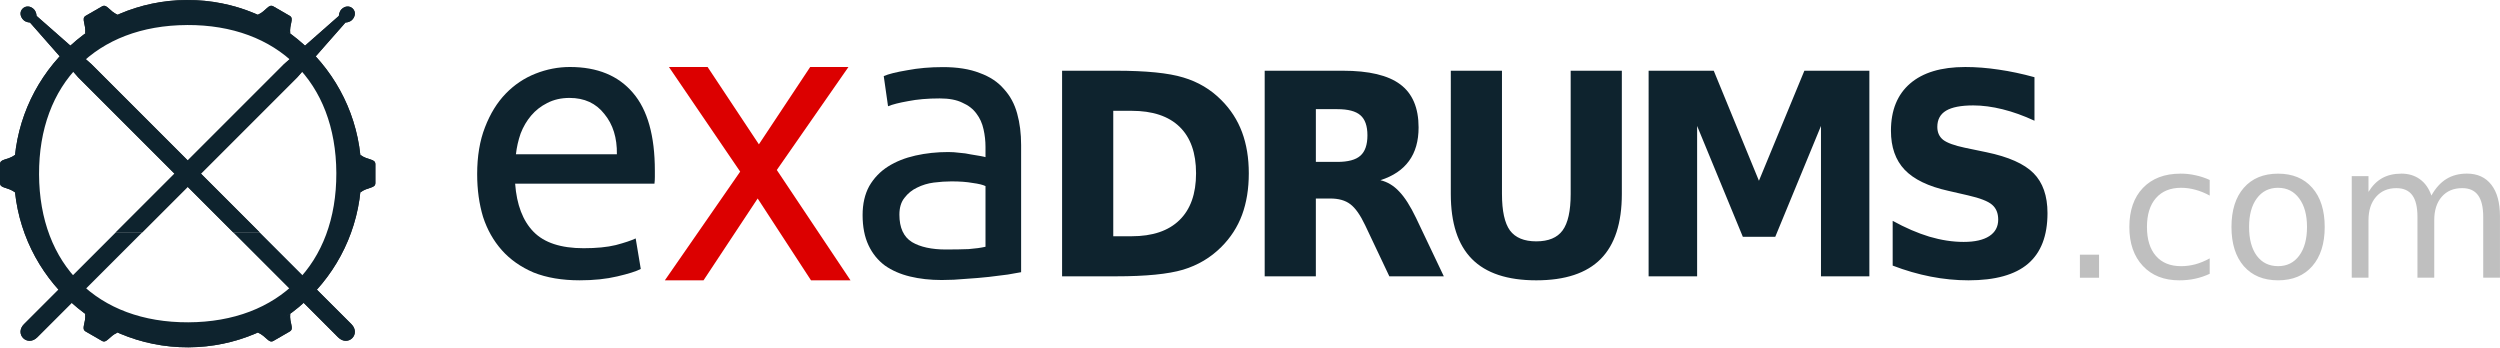
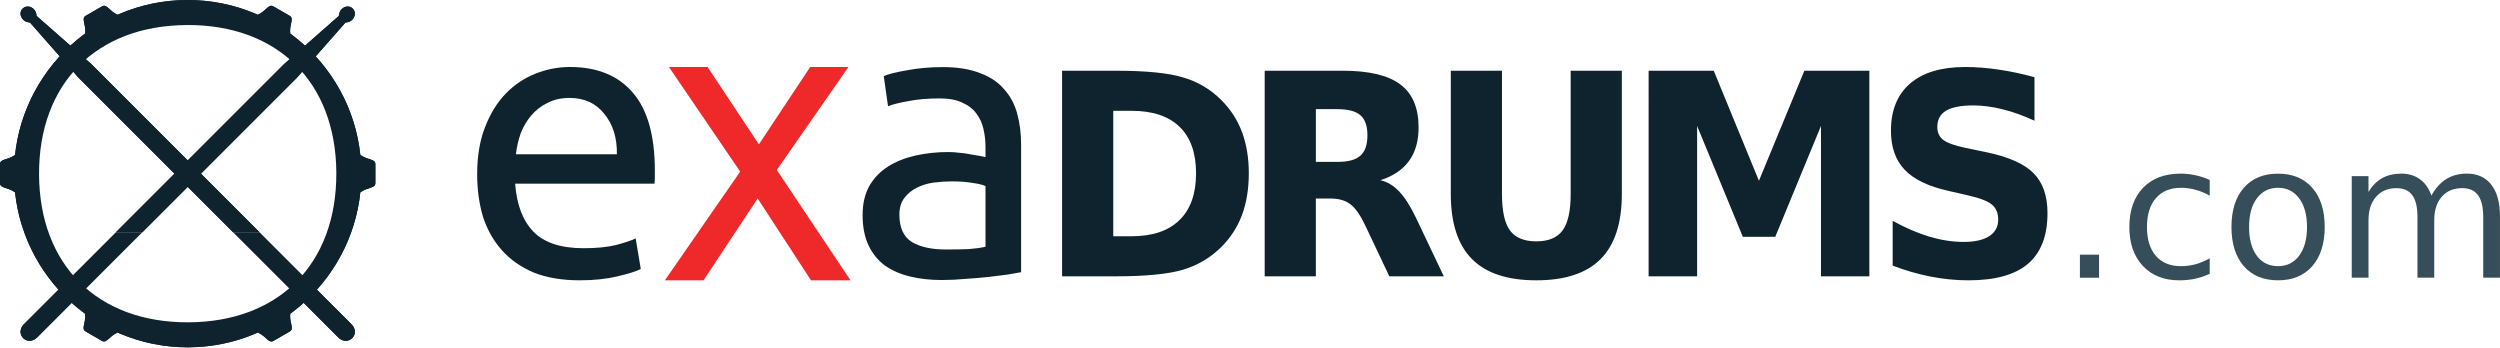
<svg xmlns="http://www.w3.org/2000/svg" width="77.524mm" height="10.77mm" viewBox="0 0 274.69 38.161" id="svg2" version="1.1">
  <defs id="defs4" />
  <g id="layer1" transform="translate(-26.29131,-275.1365)">
-     <g id="g905">
-       <g style="font-style:normal;font-weight:normal;font-size:50px;line-height:125%;font-family:sans-serif;letter-spacing:70px;word-spacing:0px;fill:#0e232e;fill-opacity:1;stroke:none;stroke-width:1px;stroke-linecap:butt;stroke-linejoin:miter;stroke-opacity:1" id="text4190" transform="matrix(0.7479059,0,0,0.7479059,21.12031,50.75018)">
-         <path d="m 77.015,325.618 q 0,-3.967 1.15,-6.9 1.15,-2.99 3.047,-4.945 1.897,-1.955 4.37,-2.933 2.473,-0.978 5.06,-0.978 6.037,0 9.258,3.795 3.22,3.737 3.22,11.443 0,0.345 0,0.92 0,0.517 -0.058,0.978 H 82.593 q 0.345,4.657 2.703,7.072 2.357,2.415 7.36,2.415 2.817,0 4.715,-0.46 1.955,-0.517 2.932,-0.978 l 0.748,4.485 q -0.978,0.517 -3.45,1.093 -2.415,0.575 -5.52,0.575 -3.91,0 -6.785,-1.15 -2.817,-1.208 -4.657,-3.277 -1.84,-2.07 -2.76,-4.888 -0.863,-2.875 -0.863,-6.268 z m 20.527,-2.933 q 0.058,-3.623 -1.84,-5.923 -1.84,-2.357 -5.117,-2.357 -1.84,0 -3.277,0.748 -1.38,0.69 -2.357,1.84 -0.978,1.15 -1.552,2.645 -0.517,1.495 -0.69,3.047 z" style="font-style:normal;font-variant:normal;font-weight:normal;font-stretch:normal;font-size:57.5px;font-family:Ubuntu;-inkscape-font-specification:Ubuntu;letter-spacing:70px;fill:#0e232e;fill-opacity:1" id="path4151" />
-         <path d="m 145.888,336.672 q 1.897,0 3.335,-0.058 1.495,-0.115 2.473,-0.345 v -8.912 q -0.575,-0.287 -1.897,-0.46 -1.265,-0.23 -3.105,-0.23 -1.208,0 -2.587,0.172 -1.323,0.172 -2.473,0.748 -1.093,0.517 -1.84,1.495 -0.748,0.92 -0.748,2.473 0,2.875 1.84,4.025 1.84,1.093 5.003,1.093 z m -0.46,-26.795 q 3.22,0 5.405,0.863 2.243,0.805 3.565,2.357 1.38,1.495 1.955,3.623 0.575,2.07 0.575,4.6 v 18.688 q -0.69,0.115 -1.955,0.345 -1.208,0.172 -2.76,0.345 -1.552,0.172 -3.393,0.287 -1.782,0.172 -3.565,0.172 -2.53,0 -4.657,-0.517 -2.127,-0.517 -3.68,-1.61 -1.552,-1.15 -2.415,-2.99 -0.863,-1.84 -0.863,-4.428 0,-2.473 0.978,-4.255 1.035,-1.782 2.76,-2.875 1.725,-1.093 4.025,-1.61 2.3,-0.517 4.83,-0.517 0.805,0 1.667,0.115 0.863,0.058 1.61,0.23 0.805,0.115 1.38,0.23 0.575,0.115 0.805,0.172 v -1.495 q 0,-1.323 -0.287,-2.587 -0.287,-1.323 -1.035,-2.3 -0.748,-1.035 -2.07,-1.61 -1.265,-0.632 -3.335,-0.632 -2.645,0 -4.657,0.403 -1.955,0.345 -2.933,0.748 l -0.632,-4.428 q 1.035,-0.46 3.45,-0.863 2.415,-0.46 5.232,-0.46 z" style="font-style:normal;font-variant:normal;font-weight:normal;font-stretch:normal;font-size:57.5px;font-family:Ubuntu;-inkscape-font-specification:Ubuntu;letter-spacing:70px;fill:#0e232e;fill-opacity:1" id="path4153" />
-       </g>
-       <path style="fill:#0e232e;fill-opacity:1;stroke:none;stroke-width:0.963;stroke-linecap:round;stroke-linejoin:round;stroke-miterlimit:4;stroke-dasharray:none;stroke-dashoffset:0;stroke-opacity:1" d="m 242.209,282.499 c 1.197,0 2.429,0.095 3.695,0.287 1.266,0.182 2.574,0.46 3.927,0.833 v 4.781 c -1.197,-0.555 -2.366,-0.975 -3.505,-1.257 -1.139,-0.282 -2.213,-0.424 -3.226,-0.424 -1.343,0 -2.336,0.193 -2.979,0.576 -0.642,0.383 -0.965,0.978 -0.965,1.785 0,0.605 0.214,1.08 0.643,1.423 0.438,0.333 1.227,0.621 2.366,0.863 l 2.395,0.498 c 2.424,0.504 4.146,1.271 5.168,2.3 1.022,1.029 1.534,2.492 1.534,4.389 0,2.491 -0.715,4.347 -2.146,5.568 -1.421,1.21 -3.598,1.816 -6.528,1.816 -1.382,0 -2.768,-0.136 -4.16,-0.408 -1.392,-0.272 -2.785,-0.676 -4.177,-1.21 v -4.918 c 1.392,0.767 2.736,1.346 4.03,1.74 1.304,0.383 2.561,0.576 3.768,0.576 1.227,0 2.165,-0.213 2.817,-0.636 0.652,-0.424 0.98,-1.029 0.98,-1.816 0,-0.706 -0.225,-1.251 -0.673,-1.634 -0.438,-0.383 -1.319,-0.726 -2.643,-1.029 l -2.174,-0.5 c -2.181,-0.484 -3.777,-1.255 -4.79,-2.314 -1.003,-1.059 -1.505,-2.488 -1.505,-4.283 0,-2.249 0.701,-3.979 2.103,-5.189 1.402,-1.21 3.418,-1.816 6.046,-1.816 z m -99.22,0.408 h 5.929 c 3.31,0 5.772,0.248 7.388,0.742 1.626,0.484 3.019,1.311 4.177,2.481 1.022,1.019 1.781,2.194 2.278,3.526 0.496,1.331 0.744,2.839 0.744,4.524 0,1.705 -0.248,3.229 -0.744,4.57 -0.496,1.331 -1.256,2.505 -2.278,3.524 -1.168,1.17 -2.57,2.003 -4.205,2.497 -1.635,0.484 -4.089,0.726 -7.36,0.726 h -5.929 z m 22.261,0 h 8.586 c 2.872,0 4.974,0.501 6.308,1.499 1.343,0.999 2.016,2.576 2.016,4.735 0,1.493 -0.35,2.72 -1.051,3.678 -0.691,0.958 -1.739,1.664 -3.141,2.118 0.769,0.182 1.456,0.594 2.059,1.24 0.613,0.635 1.231,1.604 1.854,2.905 l 3.052,6.415 h -5.986 l -2.658,-5.613 c -0.535,-1.13 -1.081,-1.902 -1.635,-2.315 -0.545,-0.414 -1.274,-0.621 -2.19,-0.621 h -1.592 v 8.549 h -5.622 z m 20.45,0 h 5.622 v 13.543 c 0,1.866 0.292,3.201 0.876,4.008 0.594,0.797 1.557,1.197 2.89,1.197 1.343,0 2.308,-0.4 2.892,-1.197 0.594,-0.807 0.891,-2.142 0.891,-4.008 V 282.907 h 5.621 v 13.543 c 0,3.198 -0.773,5.578 -2.321,7.142 -1.548,1.563 -3.909,2.345 -7.083,2.345 -3.164,0 -5.52,-0.781 -7.068,-2.345 -1.548,-1.563 -2.321,-3.944 -2.321,-7.142 z m 21.735,0 h 7.156 l 4.965,12.091 4.993,-12.091 h 7.141 v 22.59 H 226.373 v -16.522 l -5.023,12.18 h -3.563 l -5.023,-12.18 v 16.522 h -5.33 z m -36.562,4.223 v 5.795 h 2.365 c 1.178,0 2.02,-0.227 2.527,-0.681 0.516,-0.454 0.774,-1.2 0.774,-2.239 0,-1.029 -0.258,-1.764 -0.774,-2.208 -0.506,-0.444 -1.349,-0.666 -2.527,-0.666 z m -22.261,0.182 v 13.783 h 2.014 c 2.297,0 4.05,-0.591 5.257,-1.771 1.217,-1.18 1.826,-2.895 1.826,-5.144 0,-2.239 -0.604,-3.943 -1.811,-5.113 -1.207,-1.17 -2.965,-1.755 -5.272,-1.755 z" id="path4162" />
-       <g style="font-size:44.728px;line-height:125%;font-family:sans-serif;-inkscape-font-specification:sans-serif;text-align:center;letter-spacing:0px;word-spacing:0px;text-anchor:middle;fill:#dc0000;fill-opacity:1;stroke:none;stroke-width:4.193px;stroke-linecap:butt;stroke-linejoin:miter;stroke-opacity:1" id="text841" aria-label="x">
-         <path d="m 99.791,282.498 7.828,11.496 -8.275,11.941 h 4.25 l 5.947,-8.99 5.859,8.99 h 4.34 l -8.096,-12.121 7.871,-11.316 h -4.203 l -5.637,8.498 -5.635,-8.498 z" style="font-style:normal;font-variant:normal;font-weight:normal;font-stretch:normal;font-family:FreeSans;-inkscape-font-specification:FreeSans;fill:#dc0000;fill-opacity:1;stroke:none;stroke-width:4.193px" id="path838" />
-       </g>
-       <g transform="matrix(2.040815,0,0,2.040815,50.32755,-345.403)" style="font-size:10px;line-height:125%;font-family:sans-serif;-inkscape-font-specification:sans-serif;text-align:center;letter-spacing:0px;word-spacing:0px;text-anchor:middle;fill:#bfbfbf;stroke:#000000;stroke-width:0.938px;stroke-linecap:butt;stroke-linejoin:miter;stroke-opacity:1" id="text840" aria-label=".com">
-         <path d="m 105.613,313.414 c -0.853,0 -1.524,0.257 -2.016,0.768 -0.488,0.511 -0.732,1.212 -0.732,2.104 0,0.879 0.242,1.578 0.727,2.096 0.485,0.518 1.139,0.775 1.963,0.775 0.303,0 0.589,-0.029 0.855,-0.088 0.27,-0.059 0.531,-0.146 0.781,-0.264 v -0.83 c -0.254,0.14 -0.51,0.247 -0.768,0.318 -0.254,0.068 -0.511,0.102 -0.771,0.102 -0.583,0 -1.035,-0.183 -1.357,-0.551 -0.322,-0.371 -0.482,-0.891 -0.482,-1.559 0,-0.667 0.16,-1.185 0.482,-1.553 0.322,-0.371 0.775,-0.557 1.357,-0.557 0.26,0 0.518,0.036 0.771,0.107 0.257,0.068 0.514,0.173 0.768,0.312 v -0.84 c -0.247,-0.114 -0.504,-0.199 -0.768,-0.254 -0.264,-0.059 -0.534,-0.088 -0.811,-0.088 z m 5.26,0 c -0.785,0 -1.4,0.254 -1.846,0.762 -0.443,0.508 -0.664,1.211 -0.664,2.109 0,0.895 0.221,1.598 0.664,2.109 0.446,0.508 1.061,0.762 1.846,0.762 0.781,0 1.394,-0.254 1.84,-0.762 0.446,-0.511 0.67,-1.214 0.67,-2.109 0,-0.898 -0.224,-1.602 -0.67,-2.109 -0.446,-0.508 -1.059,-0.762 -1.84,-0.762 z m 6.625,0 c -0.394,0 -0.733,0.081 -1.02,0.24 -0.286,0.16 -0.533,0.407 -0.738,0.742 v -0.85 h -0.902 v 5.469 h 0.902 v -3.092 c 0,-0.531 0.136,-0.951 0.406,-1.26 0.27,-0.312 0.635,-0.469 1.094,-0.469 0.387,0 0.674,0.127 0.859,0.381 0.186,0.251 0.277,0.641 0.277,1.168 v 3.271 h 0.904 v -3.092 c 0,-0.534 0.134,-0.954 0.404,-1.264 0.27,-0.309 0.638,-0.465 1.104,-0.465 0.381,0 0.664,0.127 0.85,0.381 0.186,0.254 0.279,0.644 0.279,1.168 v 3.271 h 0.902 v -3.301 c 0,-0.736 -0.154,-1.302 -0.463,-1.699 -0.309,-0.4 -0.749,-0.602 -1.318,-0.602 -0.423,0 -0.791,0.097 -1.104,0.289 -0.312,0.192 -0.582,0.489 -0.807,0.893 -0.133,-0.384 -0.339,-0.677 -0.619,-0.879 -0.277,-0.202 -0.615,-0.303 -1.012,-0.303 z m -6.625,0.762 c 0.479,0 0.857,0.191 1.137,0.572 0.28,0.378 0.42,0.889 0.42,1.537 0,0.651 -0.14,1.165 -0.42,1.543 -0.28,0.378 -0.658,0.566 -1.137,0.566 -0.485,0 -0.868,-0.186 -1.148,-0.561 -0.277,-0.378 -0.414,-0.895 -0.414,-1.549 0,-0.654 0.14,-1.169 0.42,-1.543 0.28,-0.378 0.661,-0.566 1.143,-0.566 z m -10.67,3.6 v 1.24 h 1.031 v -1.24 z" style="fill:#bfbfbf;fill-opacity:1;stroke:none;stroke-width:0.938px" id="path848" />
-       </g>
+     <g transform="matrix(0.7479059,0,0,0.7479059,21.12031,50.75018)" id="text4190" style="font-style:normal;font-weight:normal;font-size:50px;line-height:125%;font-family:sans-serif;letter-spacing:70px;word-spacing:0px;fill:#0e232e;fill-opacity:1;stroke:none;stroke-width:1px;stroke-linecap:butt;stroke-linejoin:miter;stroke-opacity:1">
+       <path id="path4151" style="font-style:normal;font-variant:normal;font-weight:normal;font-stretch:normal;font-size:57.5px;font-family:Ubuntu;-inkscape-font-specification:Ubuntu;letter-spacing:70px;fill:#0e232e;fill-opacity:1" d="m 77.015,325.618 q 0,-3.967 1.15,-6.9 1.15,-2.99 3.047,-4.945 1.897,-1.955 4.37,-2.933 2.473,-0.978 5.06,-0.978 6.037,0 9.258,3.795 3.22,3.737 3.22,11.443 0,0.345 0,0.92 0,0.517 -0.058,0.978 H 82.593 q 0.345,4.657 2.703,7.072 2.357,2.415 7.36,2.415 2.817,0 4.715,-0.46 1.955,-0.517 2.932,-0.978 l 0.748,4.485 q -0.978,0.517 -3.45,1.093 -2.415,0.575 -5.52,0.575 -3.91,0 -6.785,-1.15 -2.817,-1.208 -4.657,-3.277 -1.84,-2.07 -2.76,-4.888 -0.863,-2.875 -0.863,-6.268 z m 20.527,-2.933 q 0.058,-3.623 -1.84,-5.923 -1.84,-2.357 -5.117,-2.357 -1.84,0 -3.277,0.748 -1.38,0.69 -2.357,1.84 -0.978,1.15 -1.552,2.645 -0.517,1.495 -0.69,3.047 z" />
+       <path id="path4153" style="font-style:normal;font-variant:normal;font-weight:normal;font-stretch:normal;font-size:57.5px;font-family:Ubuntu;-inkscape-font-specification:Ubuntu;letter-spacing:70px;fill:#0e232e;fill-opacity:1" d="m 145.888,336.672 q 1.897,0 3.335,-0.058 1.495,-0.115 2.473,-0.345 v -8.912 q -0.575,-0.287 -1.897,-0.46 -1.265,-0.23 -3.105,-0.23 -1.208,0 -2.587,0.172 -1.323,0.172 -2.473,0.748 -1.093,0.517 -1.84,1.495 -0.748,0.92 -0.748,2.473 0,2.875 1.84,4.025 1.84,1.093 5.003,1.093 z m -0.46,-26.795 q 3.22,0 5.405,0.863 2.243,0.805 3.565,2.357 1.38,1.495 1.955,3.623 0.575,2.07 0.575,4.6 v 18.688 q -0.69,0.115 -1.955,0.345 -1.208,0.172 -2.76,0.345 -1.552,0.172 -3.393,0.287 -1.782,0.172 -3.565,0.172 -2.53,0 -4.657,-0.517 -2.127,-0.517 -3.68,-1.61 -1.552,-1.15 -2.415,-2.99 -0.863,-1.84 -0.863,-4.428 0,-2.473 0.978,-4.255 1.035,-1.782 2.76,-2.875 1.725,-1.093 4.025,-1.61 2.3,-0.517 4.83,-0.517 0.805,0 1.667,0.115 0.863,0.058 1.61,0.23 0.805,0.115 1.38,0.23 0.575,0.115 0.805,0.172 v -1.495 q 0,-1.323 -0.287,-2.587 -0.287,-1.323 -1.035,-2.3 -0.748,-1.035 -2.07,-1.61 -1.265,-0.632 -3.335,-0.632 -2.645,0 -4.657,0.403 -1.955,0.345 -2.933,0.748 l -0.632,-4.428 q 1.035,-0.46 3.45,-0.863 2.415,-0.46 5.232,-0.46 z" />
    </g>
-     <g id="g895" transform="translate(-7.5,-4.298483)">
-       <path style="fill:#2e3436;fill-opacity:1;fill-rule:evenodd;stroke:none;stroke-width:0.206px;stroke-linecap:butt;stroke-linejoin:miter;stroke-opacity:1" d="m 62.109,281.062 c 0.958,-0.424 1.178,-1.238 1.724,-0.923 l 1.786,1.031 c 0.527,0.304 -0.053,0.914 0.061,1.955 z" id="path2372" />
-       <path id="path2374" d="m 43.147,313.905 c 0.111,1.042 -0.483,1.639 0.061,1.955 l 1.786,1.031 c 0.527,0.304 0.765,-0.503 1.724,-0.923 z" style="fill:#2e3436;fill-opacity:1;fill-rule:evenodd;stroke:none;stroke-width:0.206px;stroke-linecap:butt;stroke-linejoin:miter;stroke-opacity:1" />
-       <path id="path2376" d="m 73.376,296.452 c 0.847,0.617 1.661,0.401 1.661,1.031 v 2.063 c 0,0.608 -0.818,0.411 -1.662,1.031 z" style="fill:#2e3436;fill-opacity:1;fill-rule:evenodd;stroke:none;stroke-width:0.206px;stroke-linecap:butt;stroke-linejoin:miter;stroke-opacity:1" />
-       <path style="fill:#2e3436;fill-opacity:1;fill-rule:evenodd;stroke:none;stroke-width:0.206px;stroke-linecap:butt;stroke-linejoin:miter;stroke-opacity:1" d="m 35.453,296.452 c -0.847,0.617 -1.661,0.401 -1.661,1.031 v 2.063 c 0,0.608 0.818,0.411 1.662,1.031 z" id="path2378" />
-       <path style="fill:#2e3436;fill-opacity:1;fill-rule:evenodd;stroke:none;stroke-width:0.206px;stroke-linecap:butt;stroke-linejoin:miter;stroke-opacity:1" d="m 65.682,313.905 c -0.111,1.042 0.483,1.639 -0.061,1.955 l -1.786,1.031 c -0.527,0.304 -0.765,-0.503 -1.724,-0.924 z" id="path2380" />
-       <path id="path2382" d="m 46.72,281.063 c -0.958,-0.424 -1.178,-1.238 -1.724,-0.923 l -1.786,1.031 c -0.527,0.304 0.053,0.914 -0.061,1.955 z" style="fill:#2e3436;fill-opacity:1;fill-rule:evenodd;stroke:none;stroke-width:0.206px;stroke-linecap:butt;stroke-linejoin:miter;stroke-opacity:1" />
-       <path id="path2386" d="m 54.331,279.435 c -10.529,0.046 -19.039,8.628 -18.997,19.157 0.038,10.529 8.62,19.042 19.149,19.004 10.529,-0.038 19.046,-8.613 19.012,-19.141 a 0.516,0.516 0 0 0 -3.04e-4,-0.015 0.516,0.516 0 0 0 0,-0.015 c -0.046,-10.529 -8.635,-19.035 -19.164,-18.989 z m 0.004,1.031 c 9.972,-0.038 18.081,7.991 18.128,17.963 a 0.516,0.516 0 0 0 3.81e-4,0.015 0.516,0.516 0 0 0 0,0.015 c 0.031,9.972 -8.013,18.071 -17.984,18.107 -9.972,0.031 -18.074,-8.006 -18.114,-17.977 -0.038,-9.972 7.998,-18.077 17.97,-18.121 z" style="color:#000000;font-style:normal;font-variant:normal;font-weight:normal;font-stretch:normal;font-size:medium;line-height:normal;font-family:sans-serif;text-indent:0;text-align:start;text-decoration:none;text-decoration-line:none;text-decoration-style:solid;text-decoration-color:#000000;letter-spacing:normal;word-spacing:normal;text-transform:none;writing-mode:lr-tb;direction:ltr;baseline-shift:baseline;text-anchor:start;white-space:normal;clip-rule:nonzero;display:inline;overflow:visible;visibility:visible;opacity:1;isolation:auto;mix-blend-mode:normal;color-interpolation:sRGB;color-interpolation-filters:linearRGB;solid-color:#000000;solid-opacity:1;fill:#2e3436;fill-opacity:1;fill-rule:nonzero;stroke:none;stroke-width:0.916;stroke-linecap:round;stroke-linejoin:round;stroke-miterlimit:4;stroke-dasharray:none;stroke-dashoffset:0;stroke-opacity:1;color-rendering:auto;image-rendering:auto;shape-rendering:auto;text-rendering:auto;enable-background:accumulate" />
-       <path id="path2388" d="m 36.897,280.15 c -0.218,-0.015 -0.438,0.053 -0.619,0.231 -0.362,0.362 -0.275,0.881 0.076,1.235 0.289,0.295 0.727,0.291 0.727,0.291 l 5.308,6.034 17.019,17.019 h 2.906 L 43.843,286.488 37.808,281.18 c 0,0 -0.003,-0.424 -0.291,-0.727 -0.179,-0.179 -0.398,-0.286 -0.616,-0.304 z" style="fill:#2e3436;fill-opacity:1;fill-rule:evenodd;stroke:none;stroke-width:0.183px;stroke-linecap:butt;stroke-linejoin:miter;stroke-opacity:1" />
-       <path id="path2390" d="m 71.932,280.15 c -0.219,0.015 -0.437,0.125 -0.616,0.304 -0.289,0.303 -0.291,0.727 -0.291,0.727 l -6.034,5.308 -18.472,18.472 h 2.906 l 17.019,-17.019 5.308,-6.034 c 0,0 0.438,0.004 0.727,-0.291 0.347,-0.354 0.435,-0.873 0.076,-1.235 -0.181,-0.178 -0.4,-0.249 -0.619,-0.231 z" style="fill:#2e3436;fill-opacity:1;fill-rule:evenodd;stroke:none;stroke-width:0.183px;stroke-linecap:butt;stroke-linejoin:miter;stroke-opacity:1" />
-       <path id="path2392" d="m 67.874,310.537 a 18.066,18.066 0 0 1 -1.448,1.444 l 4.514,4.514 c 1.092,1.092 2.555,-0.351 1.453,-1.453 z" style="fill:#2e3436;fill-opacity:1;fill-rule:evenodd;stroke:none;stroke-width:0.183px;stroke-linecap:butt;stroke-linejoin:miter;stroke-opacity:1" />
-       <path id="path2394" d="m 40.956,310.526 -4.519,4.515 c -1.102,1.102 0.362,2.545 1.453,1.453 l 4.515,-4.515 a 18.061,18.061 0 0 1 -1.45,-1.453 z" style="fill:#2e3436;fill-opacity:1;fill-rule:evenodd;stroke:none;stroke-width:0.183px;stroke-linecap:butt;stroke-linejoin:miter;stroke-opacity:1" />
-       <path id="path2396" d="m 62.109,281.062 c 0.958,-0.424 1.178,-1.238 1.724,-0.923 l 1.786,1.031 c 0.527,0.304 -0.053,0.914 0.061,1.955 z" style="fill:#0e232e;fill-opacity:1;fill-rule:evenodd;stroke:none;stroke-width:0.206px;stroke-linecap:butt;stroke-linejoin:miter;stroke-opacity:1" />
-       <path style="fill:#0e232e;fill-opacity:1;fill-rule:evenodd;stroke:none;stroke-width:0.206px;stroke-linecap:butt;stroke-linejoin:miter;stroke-opacity:1" d="m 43.147,313.905 c 0.111,1.042 -0.483,1.639 0.061,1.954 l 1.786,1.031 c 0.527,0.304 0.765,-0.503 1.724,-0.924 z" id="path2398" />
-       <path style="fill:#0e232e;fill-opacity:1;fill-rule:evenodd;stroke:none;stroke-width:0.206px;stroke-linecap:butt;stroke-linejoin:miter;stroke-opacity:1" d="m 73.376,296.452 c 0.847,0.617 1.661,0.401 1.661,1.031 v 2.063 c 0,0.608 -0.818,0.411 -1.662,1.031 z" id="path2400" />
-       <path id="path2402" d="m 35.453,296.452 c -0.847,0.617 -1.661,0.401 -1.661,1.031 v 2.063 c 0,0.608 0.818,0.411 1.662,1.031 z" style="fill:#0e232e;fill-opacity:1;fill-rule:evenodd;stroke:none;stroke-width:0.206px;stroke-linecap:butt;stroke-linejoin:miter;stroke-opacity:1" />
-       <path id="path2404" d="m 65.682,313.905 c -0.111,1.042 0.483,1.639 -0.061,1.955 l -1.786,1.031 c -0.527,0.304 -0.765,-0.503 -1.724,-0.924 z" style="fill:#0e232e;fill-opacity:1;fill-rule:evenodd;stroke:none;stroke-width:0.206px;stroke-linecap:butt;stroke-linejoin:miter;stroke-opacity:1" />
-       <path style="fill:#0e232e;fill-opacity:1;fill-rule:evenodd;stroke:none;stroke-width:0.206px;stroke-linecap:butt;stroke-linejoin:miter;stroke-opacity:1" d="m 46.72,281.063 c -0.958,-0.424 -1.178,-1.238 -1.724,-0.923 l -1.786,1.031 c -0.527,0.304 0.053,0.914 -0.061,1.955 z" id="path2406" />
-       <path style="color:#000000;font-style:normal;font-variant:normal;font-weight:normal;font-stretch:normal;font-size:medium;line-height:normal;font-family:sans-serif;text-indent:0;text-align:start;text-decoration:none;text-decoration-line:none;text-decoration-style:solid;text-decoration-color:#000000;letter-spacing:normal;word-spacing:normal;text-transform:none;writing-mode:lr-tb;direction:ltr;baseline-shift:baseline;text-anchor:start;white-space:normal;clip-rule:nonzero;display:inline;overflow:visible;visibility:visible;opacity:1;isolation:auto;mix-blend-mode:normal;color-interpolation:sRGB;color-interpolation-filters:linearRGB;solid-color:#000000;solid-opacity:1;fill:#0e232e;fill-opacity:1;fill-rule:nonzero;stroke:none;stroke-width:0.916;stroke-linecap:round;stroke-linejoin:round;stroke-miterlimit:4;stroke-dasharray:none;stroke-dashoffset:0;stroke-opacity:1;color-rendering:auto;image-rendering:auto;shape-rendering:auto;text-rendering:auto;enable-background:accumulate" d="m 54.331,279.435 c -10.529,0.046 -19.039,8.628 -18.997,19.157 0.046,10.529 8.62,19.042 19.149,19.004 10.529,-0.038 19.046,-8.613 19.012,-19.141 0,-0.004 -1.51e-4,-0.009 -3.04e-4,-0.015 7.6e-5,-0.004 7.6e-5,-0.009 0,-0.015 -0.053,-10.529 -8.635,-19.035 -19.164,-18.989 z m 0.004,2.749 c 9.972,-0.046 16.363,6.273 16.411,16.245 7.7e-5,0.004 2.28e-4,0.023 3.05e-4,0.031 0.031,9.972 -6.295,16.353 -16.267,16.389 -9.972,0.038 -16.357,-6.288 -16.397,-16.259 -0.038,-9.972 6.281,-16.36 16.252,-16.403 z" id="path2410" />
-       <path style="fill:#0e232e;fill-opacity:1;fill-rule:evenodd;stroke:none;stroke-width:0.183px;stroke-linecap:butt;stroke-linejoin:miter;stroke-opacity:1" d="m 36.898,280.15 c -0.219,-0.015 -0.438,0.053 -0.619,0.231 -0.362,0.362 -0.274,0.881 0.076,1.235 0.288,0.295 0.727,0.291 0.727,0.291 l 5.308,6.034 17.019,17.019 h 2.906 L 43.843,286.488 37.808,281.18 c 0,0 -0.003,-0.424 -0.291,-0.727 -0.179,-0.179 -0.397,-0.286 -0.616,-0.304 z" id="path2412" />
-       <path style="fill:#0e232e;fill-opacity:1;fill-rule:evenodd;stroke:none;stroke-width:0.183px;stroke-linecap:butt;stroke-linejoin:miter;stroke-opacity:1" d="m 71.932,280.15 c -0.219,0.015 -0.437,0.125 -0.616,0.304 -0.288,0.303 -0.291,0.727 -0.291,0.727 l -6.034,5.308 -18.472,18.472 h 2.906 l 17.019,-17.019 5.308,-6.034 c 0,0 0.438,0.004 0.727,-0.291 0.347,-0.355 0.435,-0.873 0.076,-1.235 -0.181,-0.177 -0.401,-0.249 -0.619,-0.231 z" id="path2414" />
-       <path style="fill:#0e232e;fill-opacity:1;fill-rule:evenodd;stroke:none;stroke-width:0.183px;stroke-linecap:butt;stroke-linejoin:miter;stroke-opacity:1" d="m 62.311,304.96 h -2.906 l 11.535,11.535 c 1.092,1.092 2.555,-0.351 1.453,-1.453 z" id="path2416" />
-       <path style="fill:#0e232e;fill-opacity:1;fill-rule:evenodd;stroke:none;stroke-width:0.183px;stroke-linecap:butt;stroke-linejoin:miter;stroke-opacity:1" d="m 46.518,304.96 -10.081,10.081 c -1.102,1.102 0.361,2.545 1.453,1.453 l 11.535,-11.535 z" id="path2418" />
+     <path id="path4162" d="m 242.209,282.499 c 1.197,0 2.429,0.095 3.695,0.287 1.266,0.182 2.574,0.46 3.927,0.833 v 4.781 c -1.197,-0.555 -2.366,-0.975 -3.505,-1.257 -1.139,-0.282 -2.213,-0.424 -3.226,-0.424 -1.343,0 -2.336,0.193 -2.979,0.576 -0.642,0.383 -0.965,0.978 -0.965,1.785 0,0.605 0.214,1.08 0.643,1.423 0.438,0.333 1.227,0.621 2.366,0.863 l 2.395,0.498 c 2.424,0.504 4.146,1.271 5.168,2.3 1.022,1.029 1.534,2.492 1.534,4.389 0,2.491 -0.715,4.347 -2.146,5.568 -1.421,1.21 -3.598,1.816 -6.528,1.816 -1.382,0 -2.768,-0.136 -4.16,-0.408 -1.392,-0.272 -2.785,-0.676 -4.177,-1.21 v -4.918 c 1.392,0.767 2.736,1.346 4.03,1.74 1.304,0.383 2.561,0.576 3.768,0.576 1.227,0 2.165,-0.213 2.817,-0.636 0.652,-0.424 0.98,-1.029 0.98,-1.816 0,-0.706 -0.225,-1.251 -0.673,-1.634 -0.438,-0.383 -1.319,-0.726 -2.643,-1.029 l -2.174,-0.5 c -2.181,-0.484 -3.777,-1.255 -4.79,-2.314 -1.003,-1.059 -1.505,-2.488 -1.505,-4.283 0,-2.249 0.701,-3.979 2.103,-5.189 1.402,-1.21 3.418,-1.816 6.046,-1.816 z m -99.22,0.408 h 5.929 c 3.31,0 5.772,0.248 7.388,0.742 1.626,0.484 3.019,1.311 4.177,2.481 1.022,1.019 1.781,2.194 2.278,3.526 0.496,1.331 0.744,2.839 0.744,4.524 0,1.705 -0.248,3.229 -0.744,4.57 -0.496,1.331 -1.256,2.505 -2.278,3.524 -1.168,1.17 -2.57,2.003 -4.205,2.497 -1.635,0.484 -4.089,0.726 -7.36,0.726 h -5.929 z m 22.261,0 h 8.586 c 2.872,0 4.974,0.501 6.308,1.499 1.343,0.999 2.016,2.576 2.016,4.735 0,1.493 -0.35,2.72 -1.051,3.678 -0.691,0.958 -1.739,1.664 -3.141,2.118 0.769,0.182 1.456,0.594 2.059,1.24 0.613,0.635 1.231,1.604 1.854,2.905 l 3.052,6.415 h -5.986 l -2.658,-5.613 c -0.535,-1.13 -1.081,-1.902 -1.635,-2.315 -0.545,-0.414 -1.274,-0.621 -2.19,-0.621 h -1.592 v 8.549 h -5.622 z m 20.45,0 h 5.622 v 13.543 c 0,1.866 0.292,3.201 0.876,4.008 0.594,0.797 1.557,1.197 2.89,1.197 1.343,0 2.308,-0.4 2.892,-1.197 0.594,-0.807 0.891,-2.142 0.891,-4.008 V 282.907 h 5.621 v 13.543 c 0,3.198 -0.773,5.578 -2.321,7.142 -1.548,1.563 -3.909,2.345 -7.083,2.345 -3.164,0 -5.52,-0.781 -7.068,-2.345 -1.548,-1.563 -2.321,-3.944 -2.321,-7.142 z m 21.735,0 h 7.156 l 4.965,12.091 4.993,-12.091 h 7.141 v 22.59 H 226.373 v -16.522 l -5.023,12.18 h -3.563 l -5.023,-12.18 v 16.522 h -5.33 z m -36.562,4.223 v 5.795 h 2.365 c 1.178,0 2.02,-0.227 2.527,-0.681 0.516,-0.454 0.774,-1.2 0.774,-2.239 0,-1.029 -0.258,-1.764 -0.774,-2.208 -0.506,-0.444 -1.349,-0.666 -2.527,-0.666 z m -22.261,0.182 v 13.783 h 2.014 c 2.297,0 4.05,-0.591 5.257,-1.771 1.217,-1.18 1.826,-2.895 1.826,-5.144 0,-2.239 -0.604,-3.943 -1.811,-5.113 -1.207,-1.17 -2.965,-1.755 -5.272,-1.755 z" style="fill:#0e232e;fill-opacity:1;stroke:none;stroke-width:0.963;stroke-linecap:round;stroke-linejoin:round;stroke-miterlimit:4;stroke-dasharray:none;stroke-dashoffset:0;stroke-opacity:1" />
+     <g aria-label="x" id="text841" style="font-size:44.728px;line-height:125%;font-family:sans-serif;-inkscape-font-specification:sans-serif;text-align:center;letter-spacing:0px;word-spacing:0px;text-anchor:middle;fill:#ef2929;fill-opacity:1;stroke:none;stroke-width:4.193px;stroke-linecap:butt;stroke-linejoin:miter;stroke-opacity:1">
+       <path id="path838" style="font-style:normal;font-variant:normal;font-weight:normal;font-stretch:normal;font-family:FreeSans;-inkscape-font-specification:FreeSans;fill:#ef2929;fill-opacity:1;stroke:none;stroke-width:4.193px" d="m 99.791,282.498 7.828,11.496 -8.275,11.941 h 4.25 l 5.947,-8.99 5.859,8.99 h 4.34 l -8.096,-12.121 7.871,-11.316 h -4.203 l -5.637,8.498 -5.635,-8.498 z" />
    </g>
+     <g aria-label=".com" id="text840" style="font-size:10px;line-height:125%;font-family:sans-serif;-inkscape-font-specification:sans-serif;text-align:center;letter-spacing:0px;word-spacing:0px;text-anchor:middle;fill:#364e59;stroke:#000000;stroke-width:0.938px;stroke-linecap:butt;stroke-linejoin:miter;stroke-opacity:1;fill-opacity:1" transform="matrix(2.040815,0,0,2.040815,50.32755,-345.403)">
+       <path id="path848" style="fill:#364e59;fill-opacity:1;stroke:none;stroke-width:0.938px" d="m 105.613,313.414 c -0.853,0 -1.524,0.257 -2.016,0.768 -0.488,0.511 -0.732,1.212 -0.732,2.104 0,0.879 0.242,1.578 0.727,2.096 0.485,0.518 1.139,0.775 1.963,0.775 0.303,0 0.589,-0.029 0.855,-0.088 0.27,-0.059 0.531,-0.146 0.781,-0.264 v -0.83 c -0.254,0.14 -0.51,0.247 -0.768,0.318 -0.254,0.068 -0.511,0.102 -0.771,0.102 -0.583,0 -1.035,-0.183 -1.357,-0.551 -0.322,-0.371 -0.482,-0.891 -0.482,-1.559 0,-0.667 0.16,-1.185 0.482,-1.553 0.322,-0.371 0.775,-0.557 1.357,-0.557 0.26,0 0.518,0.036 0.771,0.107 0.257,0.068 0.514,0.173 0.768,0.312 v -0.84 c -0.247,-0.114 -0.504,-0.199 -0.768,-0.254 -0.264,-0.059 -0.534,-0.088 -0.811,-0.088 z m 5.26,0 c -0.785,0 -1.4,0.254 -1.846,0.762 -0.443,0.508 -0.664,1.211 -0.664,2.109 0,0.895 0.221,1.598 0.664,2.109 0.446,0.508 1.061,0.762 1.846,0.762 0.781,0 1.394,-0.254 1.84,-0.762 0.446,-0.511 0.67,-1.214 0.67,-2.109 0,-0.898 -0.224,-1.602 -0.67,-2.109 -0.446,-0.508 -1.059,-0.762 -1.84,-0.762 z m 6.625,0 c -0.394,0 -0.733,0.081 -1.02,0.24 -0.286,0.16 -0.533,0.407 -0.738,0.742 v -0.85 h -0.902 v 5.469 h 0.902 v -3.092 c 0,-0.531 0.136,-0.951 0.406,-1.26 0.27,-0.312 0.635,-0.469 1.094,-0.469 0.387,0 0.674,0.127 0.859,0.381 0.186,0.251 0.277,0.641 0.277,1.168 v 3.271 h 0.904 v -3.092 c 0,-0.534 0.134,-0.954 0.404,-1.264 0.27,-0.309 0.638,-0.465 1.104,-0.465 0.381,0 0.664,0.127 0.85,0.381 0.186,0.254 0.279,0.644 0.279,1.168 v 3.271 h 0.902 v -3.301 c 0,-0.736 -0.154,-1.302 -0.463,-1.699 -0.309,-0.4 -0.749,-0.602 -1.318,-0.602 -0.423,0 -0.791,0.097 -1.104,0.289 -0.312,0.192 -0.582,0.489 -0.807,0.893 -0.133,-0.384 -0.339,-0.677 -0.619,-0.879 -0.277,-0.202 -0.615,-0.303 -1.012,-0.303 z m -6.625,0.762 c 0.479,0 0.857,0.191 1.137,0.572 0.28,0.378 0.42,0.889 0.42,1.537 0,0.651 -0.14,1.165 -0.42,1.543 -0.28,0.378 -0.658,0.566 -1.137,0.566 -0.485,0 -0.868,-0.186 -1.148,-0.561 -0.277,-0.378 -0.414,-0.895 -0.414,-1.549 0,-0.654 0.14,-1.169 0.42,-1.543 0.28,-0.378 0.661,-0.566 1.143,-0.566 z m -10.67,3.6 v 1.24 h 1.031 v -1.24 z" />
+     </g>
+     <path id="path2372" d="m 54.609,276.764 c 0.958,-0.424 1.178,-1.238 1.724,-0.923 l 1.786,1.031 c 0.527,0.304 -0.053,0.914 0.061,1.955 z" style="fill:#0e232e;fill-opacity:1;fill-rule:evenodd;stroke:none;stroke-width:0.206px;stroke-linecap:butt;stroke-linejoin:miter;stroke-opacity:1" />
+     <path style="fill:#0e232e;fill-opacity:1;fill-rule:evenodd;stroke:none;stroke-width:0.206px;stroke-linecap:butt;stroke-linejoin:miter;stroke-opacity:1" d="m 35.647,309.606 c 0.111,1.042 -0.483,1.639 0.061,1.955 l 1.786,1.031 c 0.527,0.304 0.765,-0.503 1.724,-0.923 z" id="path2374" />
+     <path style="fill:#0e232e;fill-opacity:1;fill-rule:evenodd;stroke:none;stroke-width:0.206px;stroke-linecap:butt;stroke-linejoin:miter;stroke-opacity:1" d="m 65.876,292.154 c 0.847,0.617 1.661,0.401 1.661,1.031 v 2.063 c 0,0.608 -0.818,0.411 -1.662,1.031 z" id="path2376" />
+     <path id="path2378" d="m 27.953,292.154 c -0.847,0.617 -1.661,0.401 -1.661,1.031 v 2.063 c 0,0.608 0.818,0.411 1.662,1.031 z" style="fill:#0e232e;fill-opacity:1;fill-rule:evenodd;stroke:none;stroke-width:0.206px;stroke-linecap:butt;stroke-linejoin:miter;stroke-opacity:1" />
+     <path id="path2380" d="m 58.182,309.607 c -0.111,1.042 0.483,1.639 -0.061,1.955 l -1.786,1.031 c -0.527,0.304 -0.765,-0.503 -1.724,-0.924 z" style="fill:#0e232e;fill-opacity:1;fill-rule:evenodd;stroke:none;stroke-width:0.206px;stroke-linecap:butt;stroke-linejoin:miter;stroke-opacity:1" />
+     <path style="fill:#0e232e;fill-opacity:1;fill-rule:evenodd;stroke:none;stroke-width:0.206px;stroke-linecap:butt;stroke-linejoin:miter;stroke-opacity:1" d="m 39.22,276.764 c -0.958,-0.424 -1.178,-1.238 -1.724,-0.923 l -1.786,1.031 c -0.527,0.304 0.053,0.914 -0.061,1.955 z" id="path2382" />
+     <path style="color:#000000;font-style:normal;font-variant:normal;font-weight:normal;font-stretch:normal;font-size:medium;line-height:normal;font-family:sans-serif;text-indent:0;text-align:start;text-decoration:none;text-decoration-line:none;text-decoration-style:solid;text-decoration-color:#000000;letter-spacing:normal;word-spacing:normal;text-transform:none;writing-mode:lr-tb;direction:ltr;baseline-shift:baseline;text-anchor:start;white-space:normal;clip-rule:nonzero;display:inline;overflow:visible;visibility:visible;opacity:1;isolation:auto;mix-blend-mode:normal;color-interpolation:sRGB;color-interpolation-filters:linearRGB;solid-color:#000000;solid-opacity:1;fill:#0e232e;fill-opacity:1;fill-rule:nonzero;stroke:none;stroke-width:0.916;stroke-linecap:round;stroke-linejoin:round;stroke-miterlimit:4;stroke-dasharray:none;stroke-dashoffset:0;stroke-opacity:1;color-rendering:auto;image-rendering:auto;shape-rendering:auto;text-rendering:auto;enable-background:accumulate" d="m 46.831,275.137 c -10.529,0.046 -19.039,8.628 -18.997,19.157 0.038,10.529 8.62,19.042 19.149,19.004 10.529,-0.038 19.046,-8.613 19.012,-19.141 a 0.516,0.516 0 0 0 -3.04e-4,-0.015 0.516,0.516 0 0 0 0,-0.015 c -0.046,-10.529 -8.635,-19.035 -19.164,-18.989 z m 0.004,1.031 c 9.972,-0.038 18.081,7.991 18.128,17.963 a 0.516,0.516 0 0 0 3.81e-4,0.015 0.516,0.516 0 0 0 0,0.015 c 0.031,9.972 -8.013,18.071 -17.984,18.107 -9.972,0.031 -18.074,-8.006 -18.114,-17.977 -0.038,-9.972 7.998,-18.077 17.97,-18.121 z" id="path2386" />
+     <path style="fill:#0e232e;fill-opacity:1;fill-rule:evenodd;stroke:none;stroke-width:0.183px;stroke-linecap:butt;stroke-linejoin:miter;stroke-opacity:1" d="m 29.397,275.852 c -0.218,-0.015 -0.438,0.053 -0.619,0.231 -0.362,0.362 -0.275,0.881 0.076,1.235 0.289,0.295 0.727,0.291 0.727,0.291 l 5.308,6.034 17.019,17.019 h 2.906 l -18.472,-18.472 -6.034,-5.308 c 0,0 -0.003,-0.424 -0.291,-0.727 -0.179,-0.179 -0.398,-0.286 -0.616,-0.304 z" id="path2388" />
+     <path style="fill:#0e232e;fill-opacity:1;fill-rule:evenodd;stroke:none;stroke-width:0.183px;stroke-linecap:butt;stroke-linejoin:miter;stroke-opacity:1" d="m 64.432,275.852 c -0.219,0.015 -0.437,0.125 -0.616,0.304 -0.289,0.303 -0.291,0.727 -0.291,0.727 l -6.034,5.308 -18.472,18.472 h 2.906 l 17.019,-17.019 5.308,-6.034 c 0,0 0.438,0.004 0.727,-0.291 0.347,-0.354 0.435,-0.873 0.076,-1.235 -0.181,-0.178 -0.4,-0.249 -0.619,-0.231 z" id="path2390" />
+     <path style="fill:#0e232e;fill-opacity:1;fill-rule:evenodd;stroke:none;stroke-width:0.183px;stroke-linecap:butt;stroke-linejoin:miter;stroke-opacity:1" d="m 60.374,306.239 a 18.066,18.066 0 0 1 -1.448,1.444 l 4.514,4.514 c 1.092,1.092 2.555,-0.351 1.453,-1.453 z" id="path2392" />
+     <path style="fill:#0e232e;fill-opacity:1;fill-rule:evenodd;stroke:none;stroke-width:0.183px;stroke-linecap:butt;stroke-linejoin:miter;stroke-opacity:1" d="m 33.456,306.228 -4.519,4.515 c -1.102,1.102 0.362,2.545 1.453,1.453 l 4.515,-4.515 A 18.061,18.061 0 0 1 33.456,306.228 Z" id="path2394" />
+     <path style="fill:#0e232e;fill-opacity:1;fill-rule:evenodd;stroke:none;stroke-width:0.206px;stroke-linecap:butt;stroke-linejoin:miter;stroke-opacity:1" d="m 54.609,276.764 c 0.958,-0.424 1.178,-1.238 1.724,-0.923 l 1.786,1.031 c 0.527,0.304 -0.053,0.914 0.061,1.955 z" id="path2396" />
+     <path id="path2398" d="m 35.647,309.606 c 0.111,1.042 -0.483,1.639 0.061,1.954 l 1.786,1.031 c 0.527,0.304 0.765,-0.503 1.724,-0.924 z" style="fill:#0e232e;fill-opacity:1;fill-rule:evenodd;stroke:none;stroke-width:0.206px;stroke-linecap:butt;stroke-linejoin:miter;stroke-opacity:1" />
+     <path id="path2400" d="m 65.876,292.154 c 0.847,0.617 1.661,0.401 1.661,1.031 v 2.063 c 0,0.608 -0.818,0.411 -1.662,1.031 z" style="fill:#0e232e;fill-opacity:1;fill-rule:evenodd;stroke:none;stroke-width:0.206px;stroke-linecap:butt;stroke-linejoin:miter;stroke-opacity:1" />
+     <path style="fill:#0e232e;fill-opacity:1;fill-rule:evenodd;stroke:none;stroke-width:0.206px;stroke-linecap:butt;stroke-linejoin:miter;stroke-opacity:1" d="m 27.953,292.154 c -0.847,0.617 -1.661,0.401 -1.661,1.031 v 2.063 c 0,0.608 0.818,0.411 1.662,1.031 z" id="path2402" />
+     <path style="fill:#0e232e;fill-opacity:1;fill-rule:evenodd;stroke:none;stroke-width:0.206px;stroke-linecap:butt;stroke-linejoin:miter;stroke-opacity:1" d="m 58.182,309.607 c -0.111,1.042 0.483,1.639 -0.061,1.955 l -1.786,1.031 c -0.527,0.304 -0.765,-0.503 -1.724,-0.924 z" id="path2404" />
+     <path id="path2406" d="m 39.22,276.764 c -0.958,-0.424 -1.178,-1.238 -1.724,-0.923 l -1.786,1.031 c -0.527,0.304 0.053,0.914 -0.061,1.955 z" style="fill:#0e232e;fill-opacity:1;fill-rule:evenodd;stroke:none;stroke-width:0.206px;stroke-linecap:butt;stroke-linejoin:miter;stroke-opacity:1" />
+     <path id="path2410" d="m 46.831,275.137 c -10.529,0.046 -19.039,8.628 -18.997,19.157 0.046,10.529 8.62,19.042 19.149,19.004 10.529,-0.038 19.046,-8.613 19.012,-19.141 0,-0.004 -1.51e-4,-0.009 -3.04e-4,-0.015 7.6e-5,-0.004 7.6e-5,-0.009 0,-0.015 -0.053,-10.529 -8.635,-19.035 -19.164,-18.989 z m 0.004,2.749 c 9.972,-0.046 16.363,6.273 16.411,16.245 7.7e-5,0.004 2.28e-4,0.023 3.05e-4,0.031 0.031,9.972 -6.295,16.353 -16.267,16.389 -9.972,0.038 -16.357,-6.288 -16.397,-16.259 -0.038,-9.972 6.281,-16.36 16.252,-16.403 z" style="color:#000000;font-style:normal;font-variant:normal;font-weight:normal;font-stretch:normal;font-size:medium;line-height:normal;font-family:sans-serif;text-indent:0;text-align:start;text-decoration:none;text-decoration-line:none;text-decoration-style:solid;text-decoration-color:#000000;letter-spacing:normal;word-spacing:normal;text-transform:none;writing-mode:lr-tb;direction:ltr;baseline-shift:baseline;text-anchor:start;white-space:normal;clip-rule:nonzero;display:inline;overflow:visible;visibility:visible;opacity:1;isolation:auto;mix-blend-mode:normal;color-interpolation:sRGB;color-interpolation-filters:linearRGB;solid-color:#000000;solid-opacity:1;fill:#0e232e;fill-opacity:1;fill-rule:nonzero;stroke:none;stroke-width:0.916;stroke-linecap:round;stroke-linejoin:round;stroke-miterlimit:4;stroke-dasharray:none;stroke-dashoffset:0;stroke-opacity:1;color-rendering:auto;image-rendering:auto;shape-rendering:auto;text-rendering:auto;enable-background:accumulate" />
+     <path id="path2412" d="m 29.398,275.852 c -0.219,-0.015 -0.438,0.053 -0.619,0.231 -0.362,0.362 -0.274,0.881 0.076,1.235 0.288,0.295 0.727,0.291 0.727,0.291 l 5.308,6.034 17.019,17.019 h 2.906 l -18.472,-18.472 -6.034,-5.308 c 0,0 -0.003,-0.424 -0.291,-0.727 -0.179,-0.179 -0.397,-0.286 -0.616,-0.304 z" style="fill:#0e232e;fill-opacity:1;fill-rule:evenodd;stroke:none;stroke-width:0.183px;stroke-linecap:butt;stroke-linejoin:miter;stroke-opacity:1" />
+     <path id="path2414" d="m 64.432,275.852 c -0.219,0.015 -0.437,0.125 -0.616,0.304 -0.288,0.303 -0.291,0.727 -0.291,0.727 l -6.034,5.308 -18.472,18.472 h 2.906 l 17.019,-17.019 5.308,-6.034 c 0,0 0.438,0.004 0.727,-0.291 0.347,-0.355 0.435,-0.873 0.076,-1.235 -0.181,-0.177 -0.401,-0.249 -0.619,-0.231 z" style="fill:#0e232e;fill-opacity:1;fill-rule:evenodd;stroke:none;stroke-width:0.183px;stroke-linecap:butt;stroke-linejoin:miter;stroke-opacity:1" />
+     <path id="path2416" d="m 54.811,300.662 h -2.906 l 11.535,11.535 c 1.092,1.092 2.555,-0.351 1.453,-1.453 z" style="fill:#0e232e;fill-opacity:1;fill-rule:evenodd;stroke:none;stroke-width:0.183px;stroke-linecap:butt;stroke-linejoin:miter;stroke-opacity:1" />
+     <path id="path2418" d="m 39.018,300.662 -10.081,10.081 c -1.102,1.102 0.361,2.545 1.453,1.453 l 11.535,-11.535 z" style="fill:#0e232e;fill-opacity:1;fill-rule:evenodd;stroke:none;stroke-width:0.183px;stroke-linecap:butt;stroke-linejoin:miter;stroke-opacity:1" />
  </g>
</svg>
